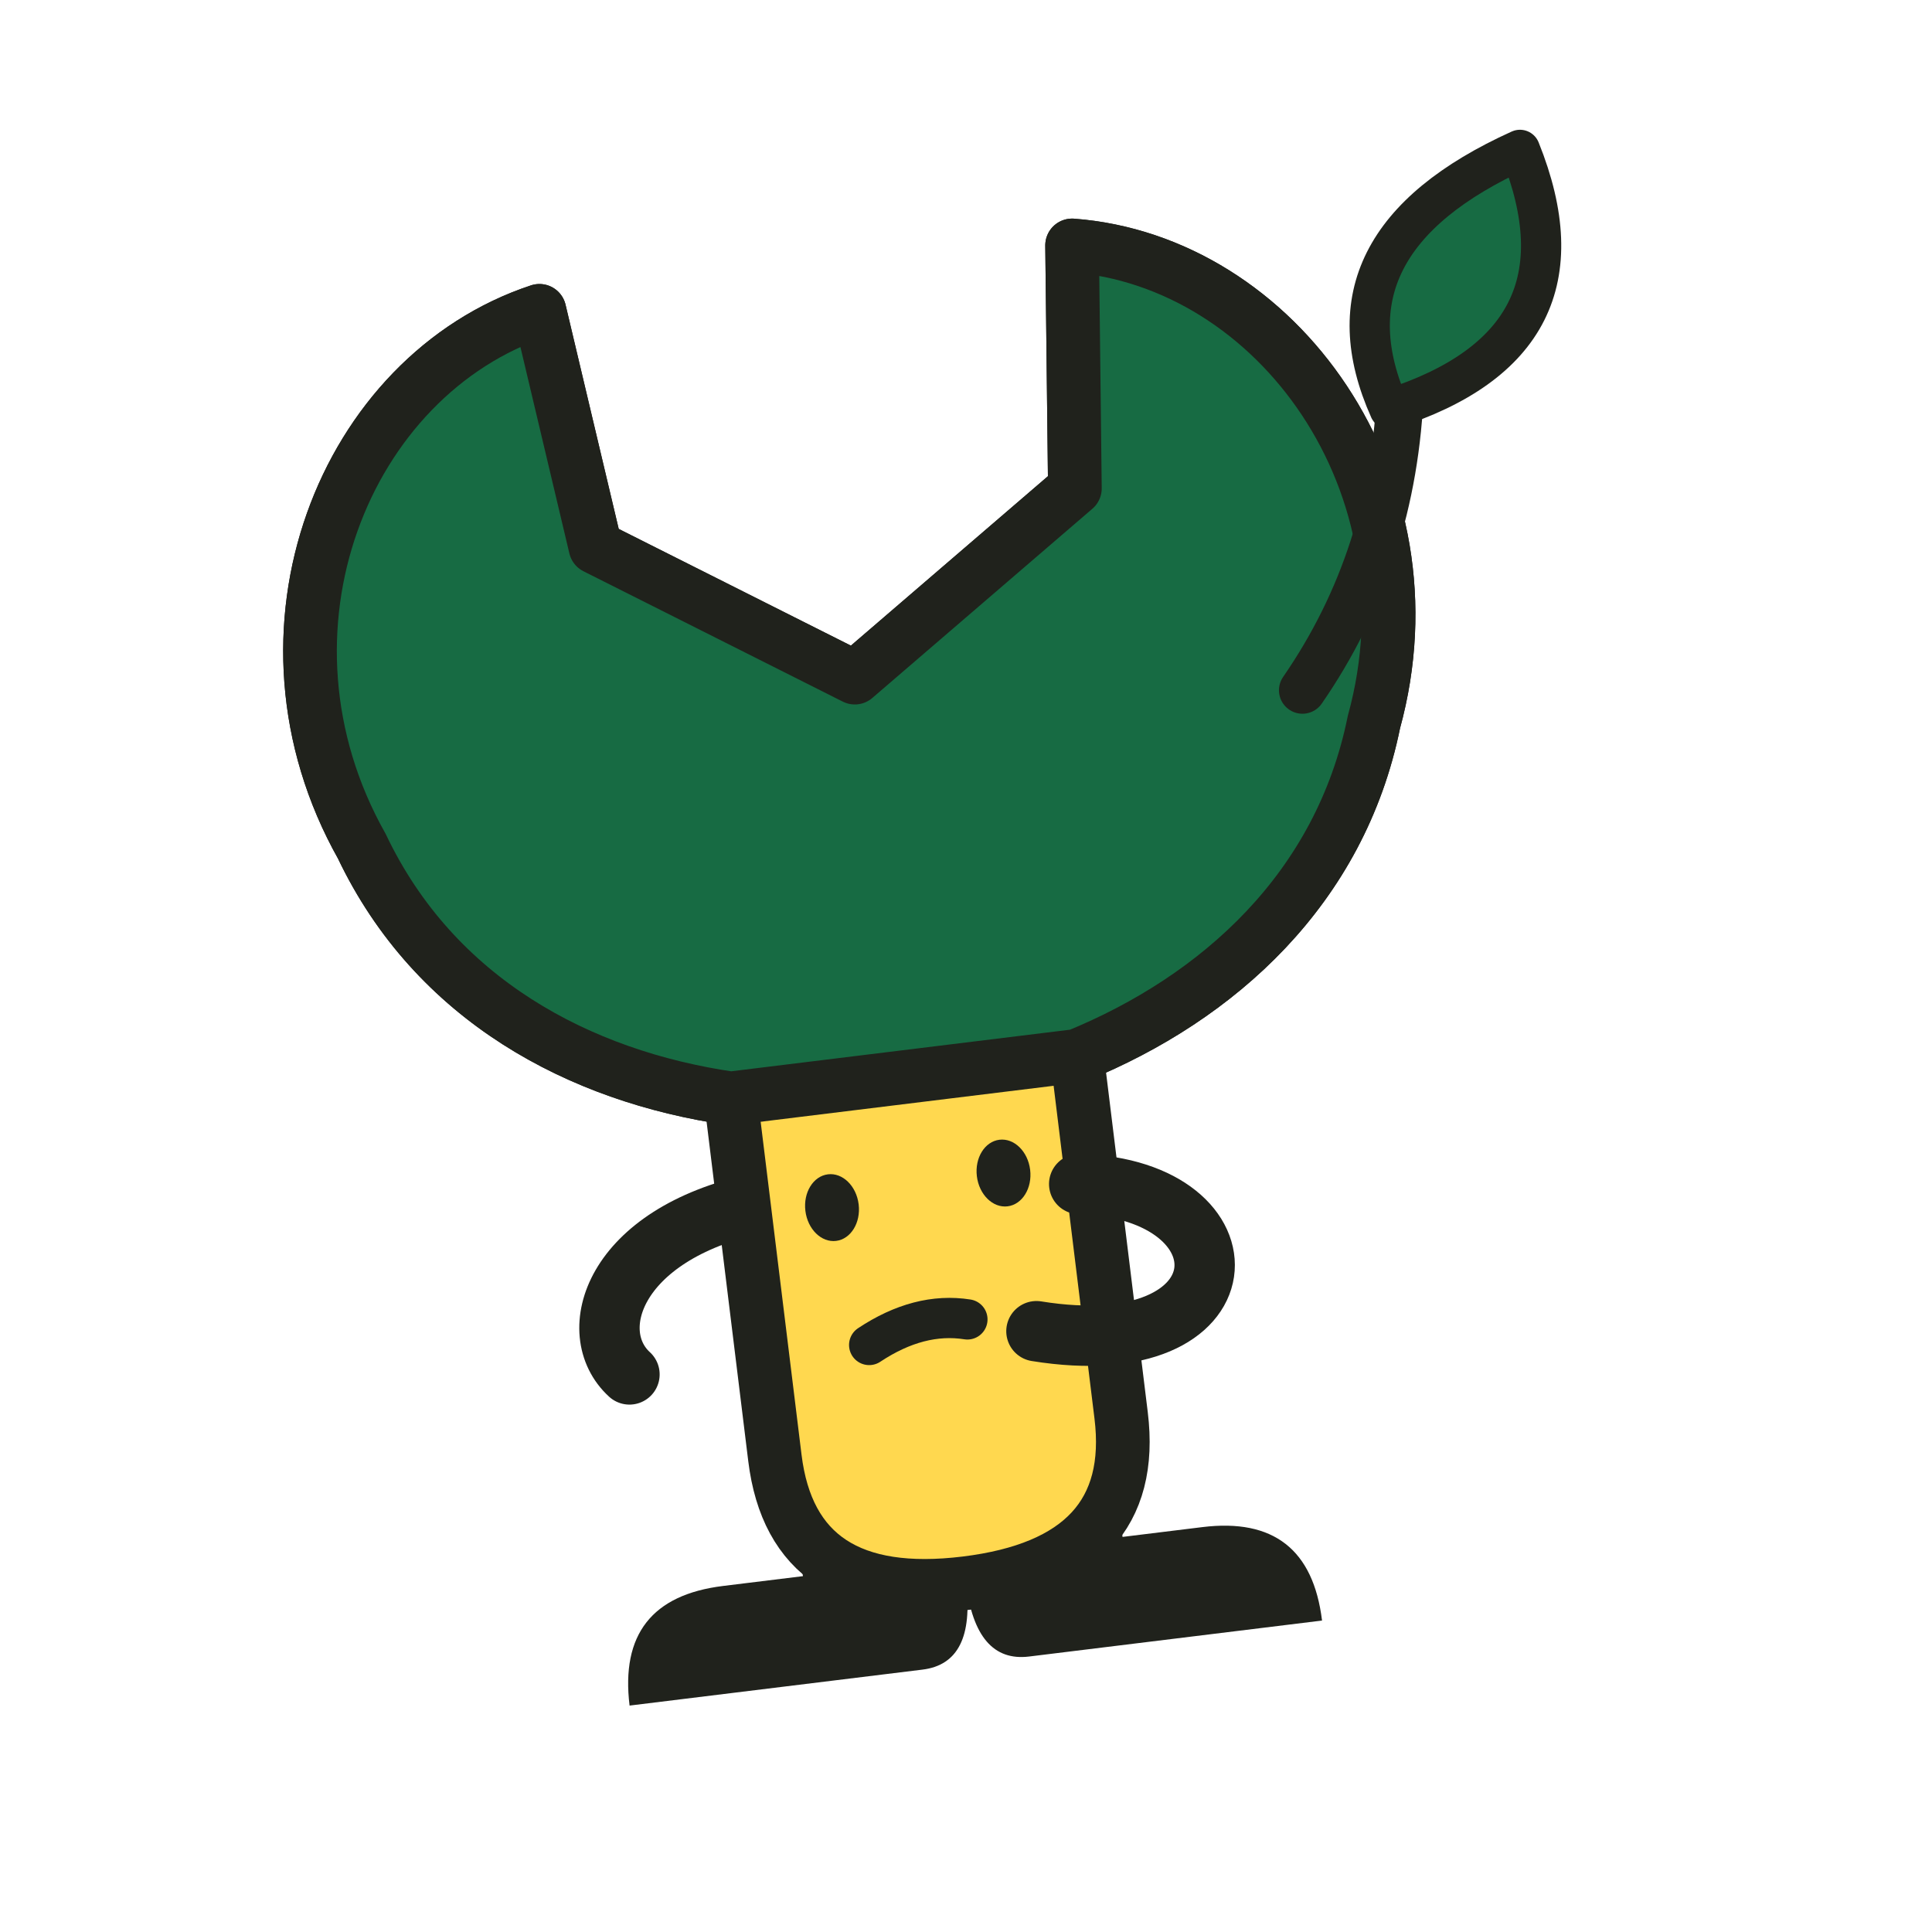
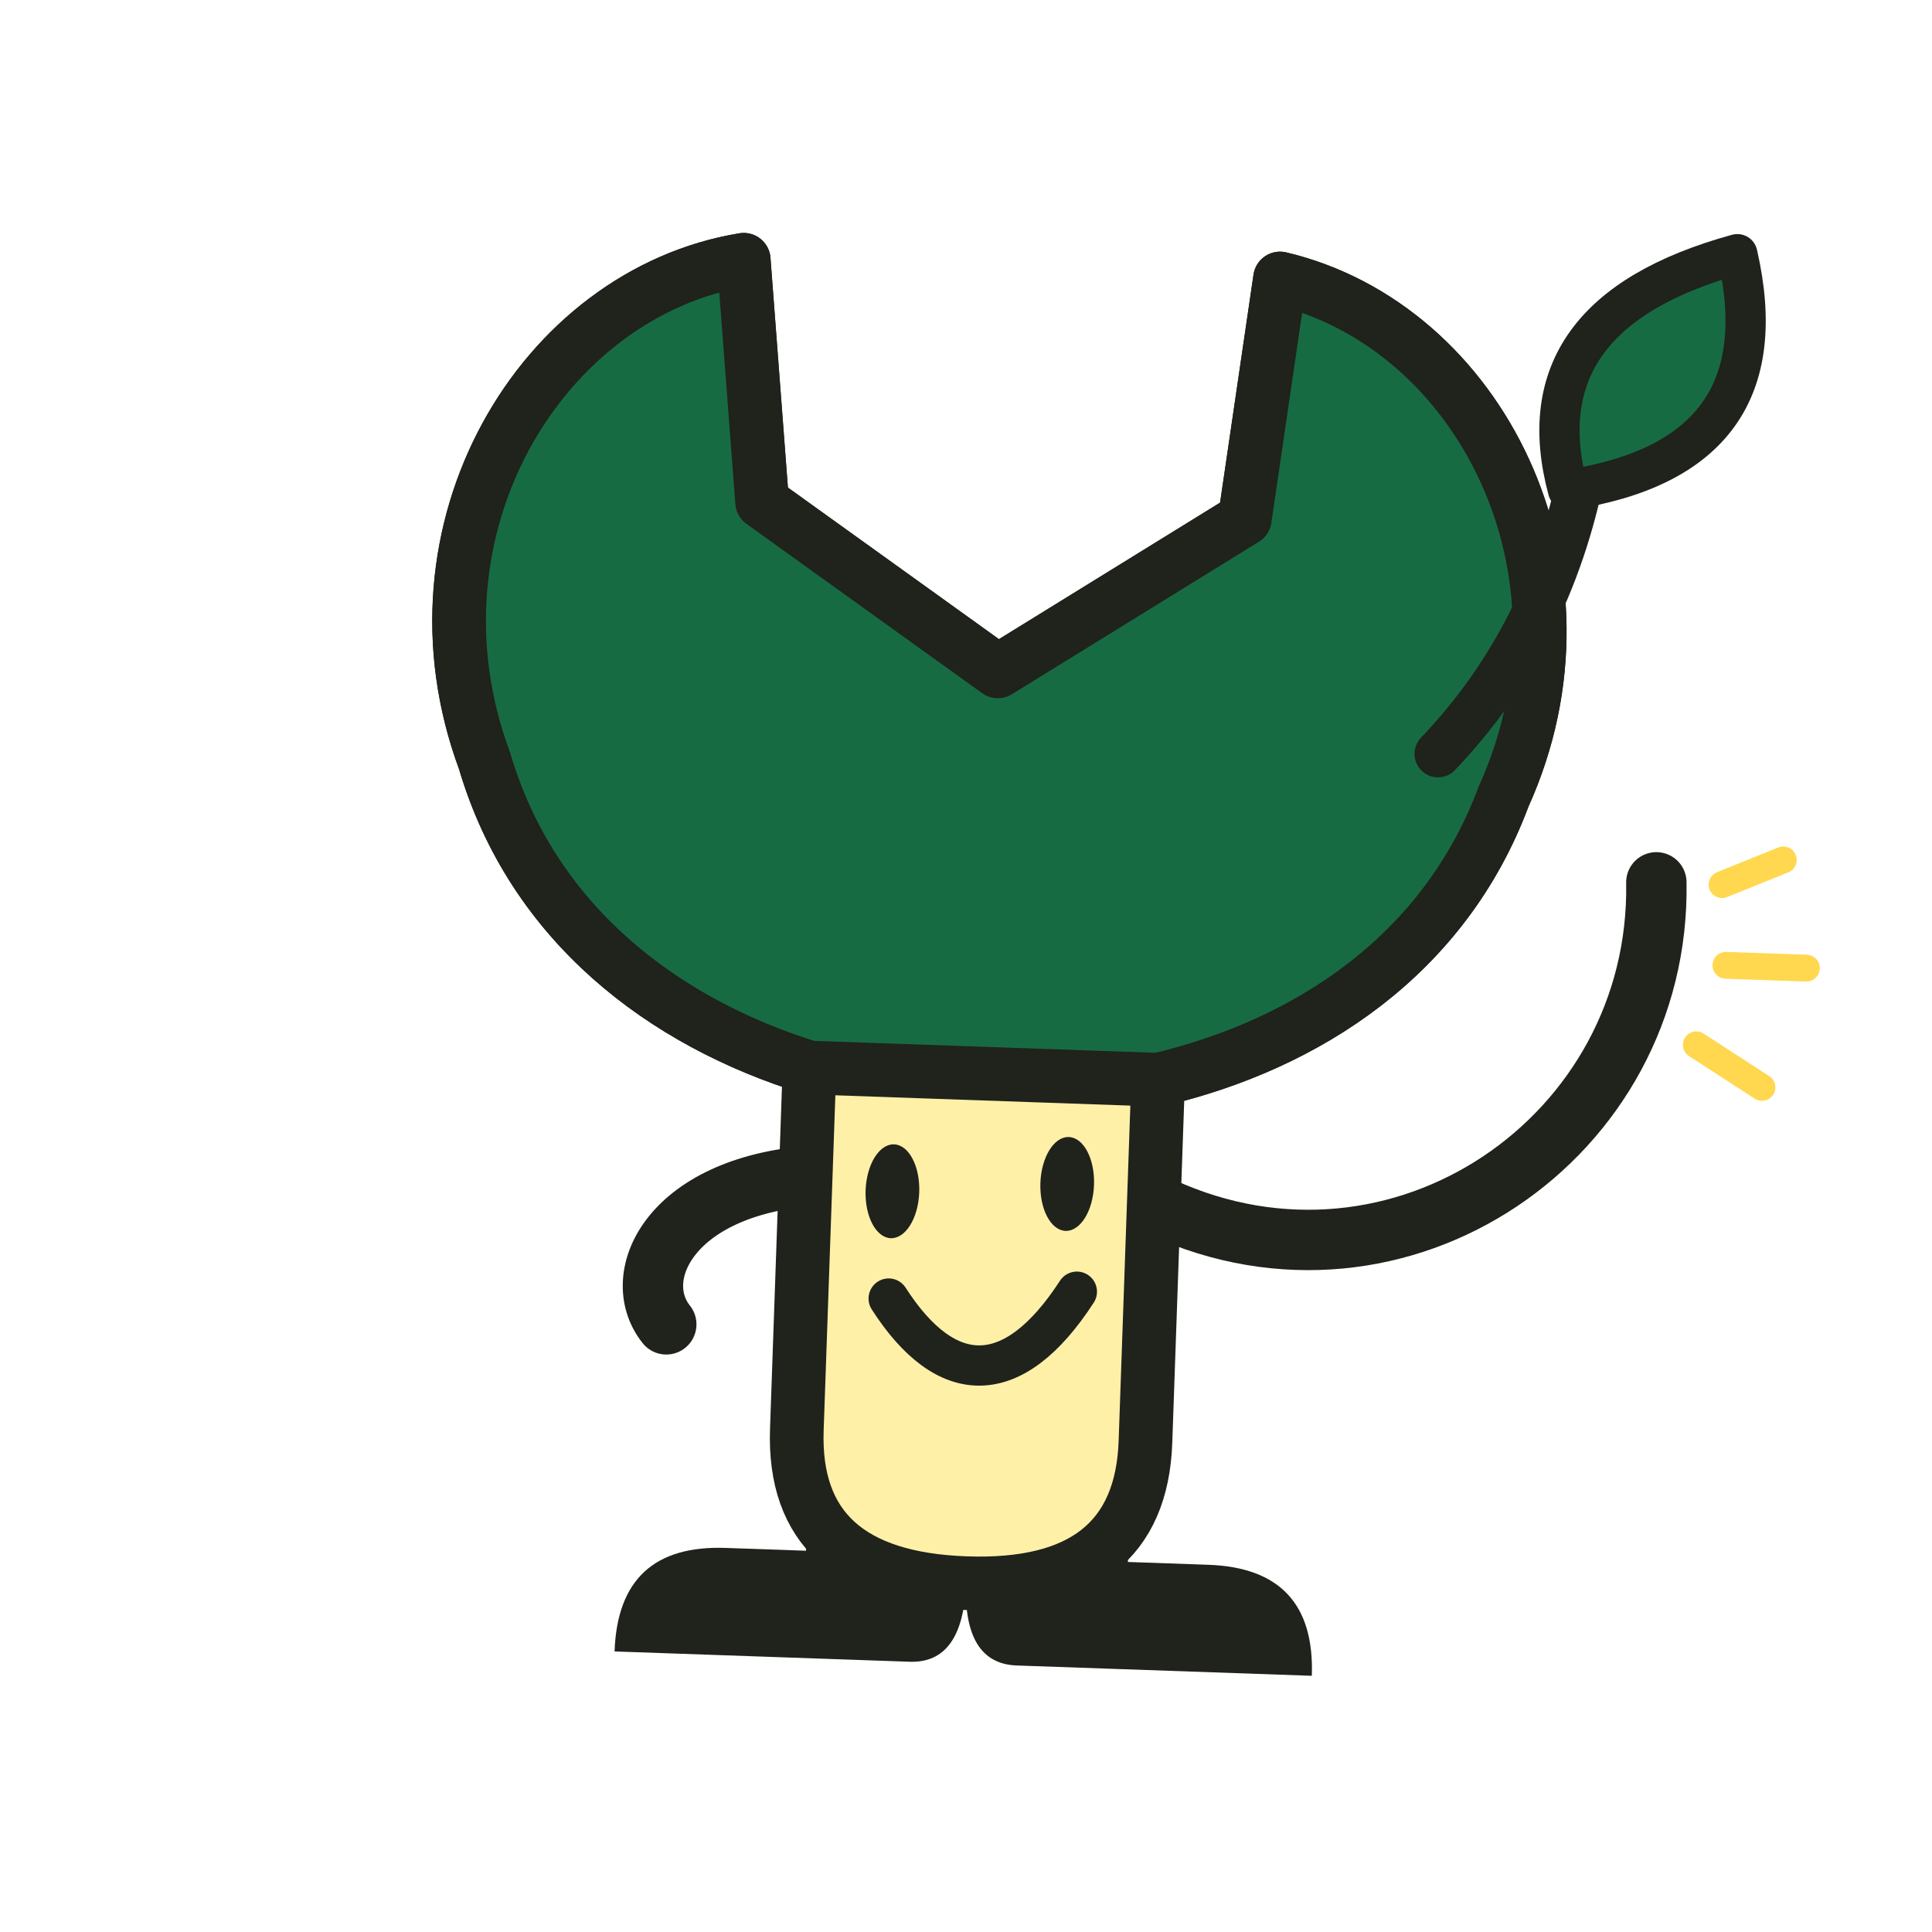
<svg xmlns="http://www.w3.org/2000/svg" viewBox="-16 -16 288 288" fill-rule="evenodd" clip-rule="evenodd" stroke-linecap="round" role="img" aria-labelledby="title">
-   <g transform="translate(0 0) rotate(-7 128 220)">
+   <g transform="translate(0 0) rotate(2 128 220)">
    <g id="left-boot" transform="rotate(0 116 202)">
      <path d="M104,196L128,196L128,220C128,228 125.333,232 120,232L76,232C76,221.333 81.333,216 92,216L104,216L104,196Z" fill="#20221c" fill-rule="nonzero" />
    </g>
    <g id="right-boot" transform="rotate(0 140 202)">
      <path d="M152,196L128,196L128,220C128,228 130.667,232 136,232L180,232C180,221.333 174.667,216 164,216L152,216L152,196Z" fill="#20221c" fill-rule="nonzero" />
    </g>
    <path id="left-arm" d="M104,160C82,162 76,176 82,183" fill="none" stroke="#20221c" stroke-width="9" />
-     <path d="M88,24L92,60L128,84L164,60L168,24C198,30 218,66 204,100C196,124 176,138 154,144L154,198C154,212.667 145.333,220 128,220C110.667,220 102,212.667 102,198L102,144C80,138 60,124 52,100C38,66 58,30 88,24Z" fill="#ffd84f" fill-rule="nonzero" stroke="#20221c" stroke-width="8" stroke-linecap="butt" stroke-linejoin="round" />
+     <path d="M88,24L92,60L128,84L164,60L168,24C198,30 218,66 204,100C196,124 176,138 154,144L154,198C154,212.667 145.333,220 128,220C110.667,220 102,212.667 102,198L102,144C80,138 60,124 52,100C38,66 58,30 88,24Z" fill="#fff0a8" fill-rule="nonzero" stroke="#20221c" stroke-width="8" stroke-linecap="butt" stroke-linejoin="round" />
    <path d="M88,24L92,60L128,84L164,60L168,24C198,30 218,66 204,100C196,124 176,138 154,144L102,144C80,138 60,124 52,100C38,66 58,30 88,24Z" fill="#176b43" fill-rule="nonzero" stroke="#20221c" stroke-width="8" stroke-linecap="butt" stroke-linejoin="round" />
-     <ellipse cx="115" cy="162" rx="4" ry="5" fill="#20221c" />
-     <ellipse cx="141" cy="160" rx="4" ry="5" fill="#20221c" />
-     <path id="mouth" d="M118,183Q126,179 133,181" fill="none" stroke="#20221c" stroke-width="6" />
+     <ellipse cx="115" cy="162" rx="4" ry="7" fill="#20221c" />
+     <ellipse cx="141" cy="160" rx="4" ry="7" fill="#20221c" />
+     <path id="mouth" d="M115,178C124,191 134,191 143,176" fill="none" stroke="#20221c" stroke-width="6" />
    <path d="M194,94C204.667,82 211.333,67.667 214,51" fill="none" fill-rule="nonzero" stroke="#20221c" stroke-width="7" />
    <path d="M212,54C206.667,36.667 214.667,24.667 236,18C241.333,38 233.333,50 212,54Z" fill="#176b43" fill-rule="nonzero" stroke="#20221c" stroke-width="6" stroke-linecap="butt" stroke-linejoin="round" />
-     <path id="right-arm" d="M152,163C178,167 174,193 143,184" fill="none" stroke="#20221c" stroke-width="9" />
+     <path id="right-arm" d="M152,163C188,178 226,150 224,112" fill="none" stroke="#20221c" stroke-width="9" transform="translate(3.2 0)" />
+     <path id="idea-rays" d="M237,112L246,108M238,124L250,124M234,136L244,142" fill="none" stroke="#ffd84f" stroke-width="4" />
  </g>
</svg>
